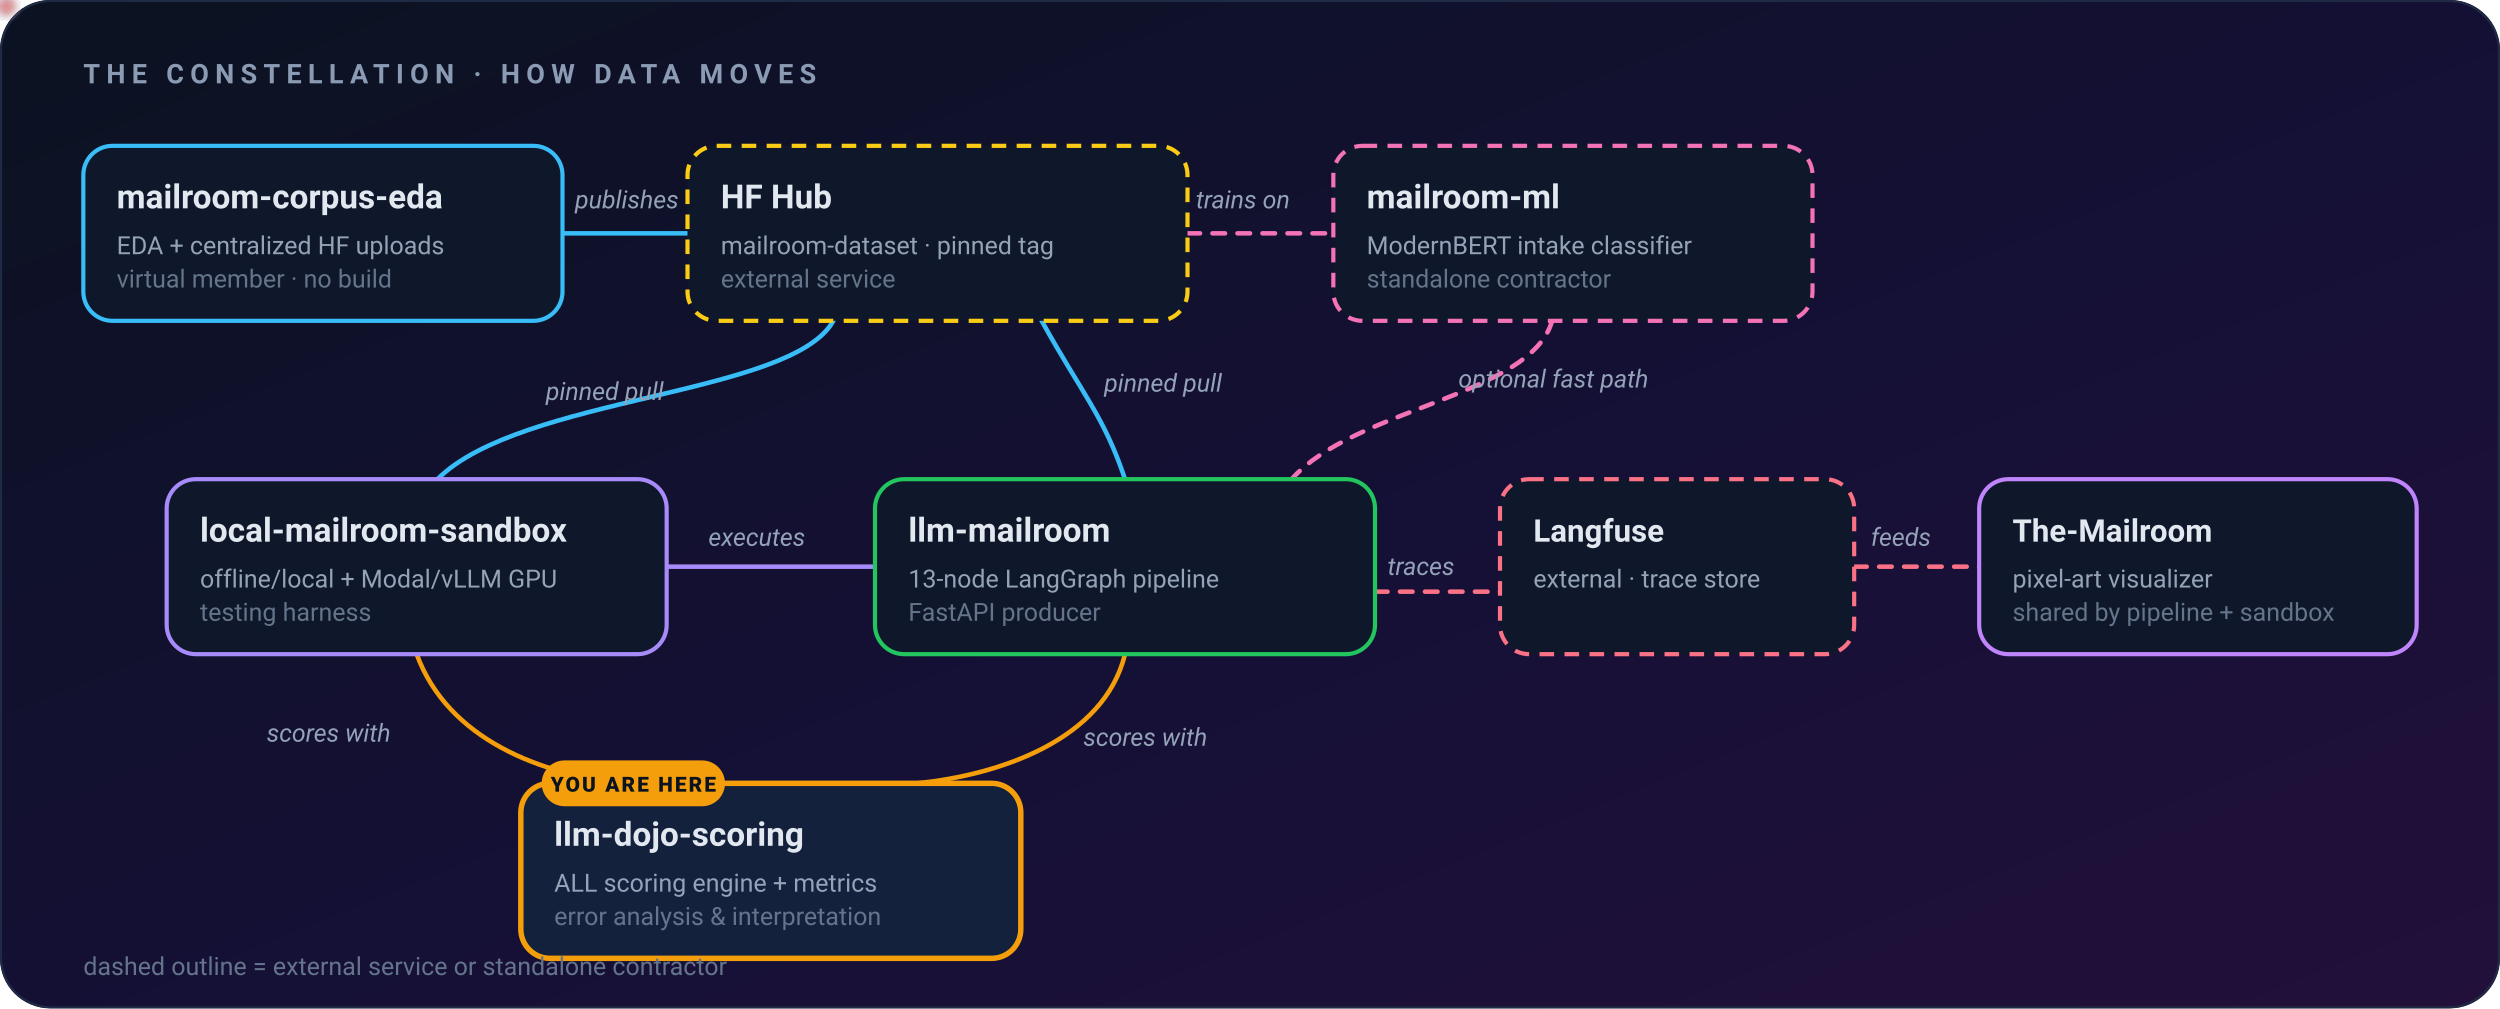
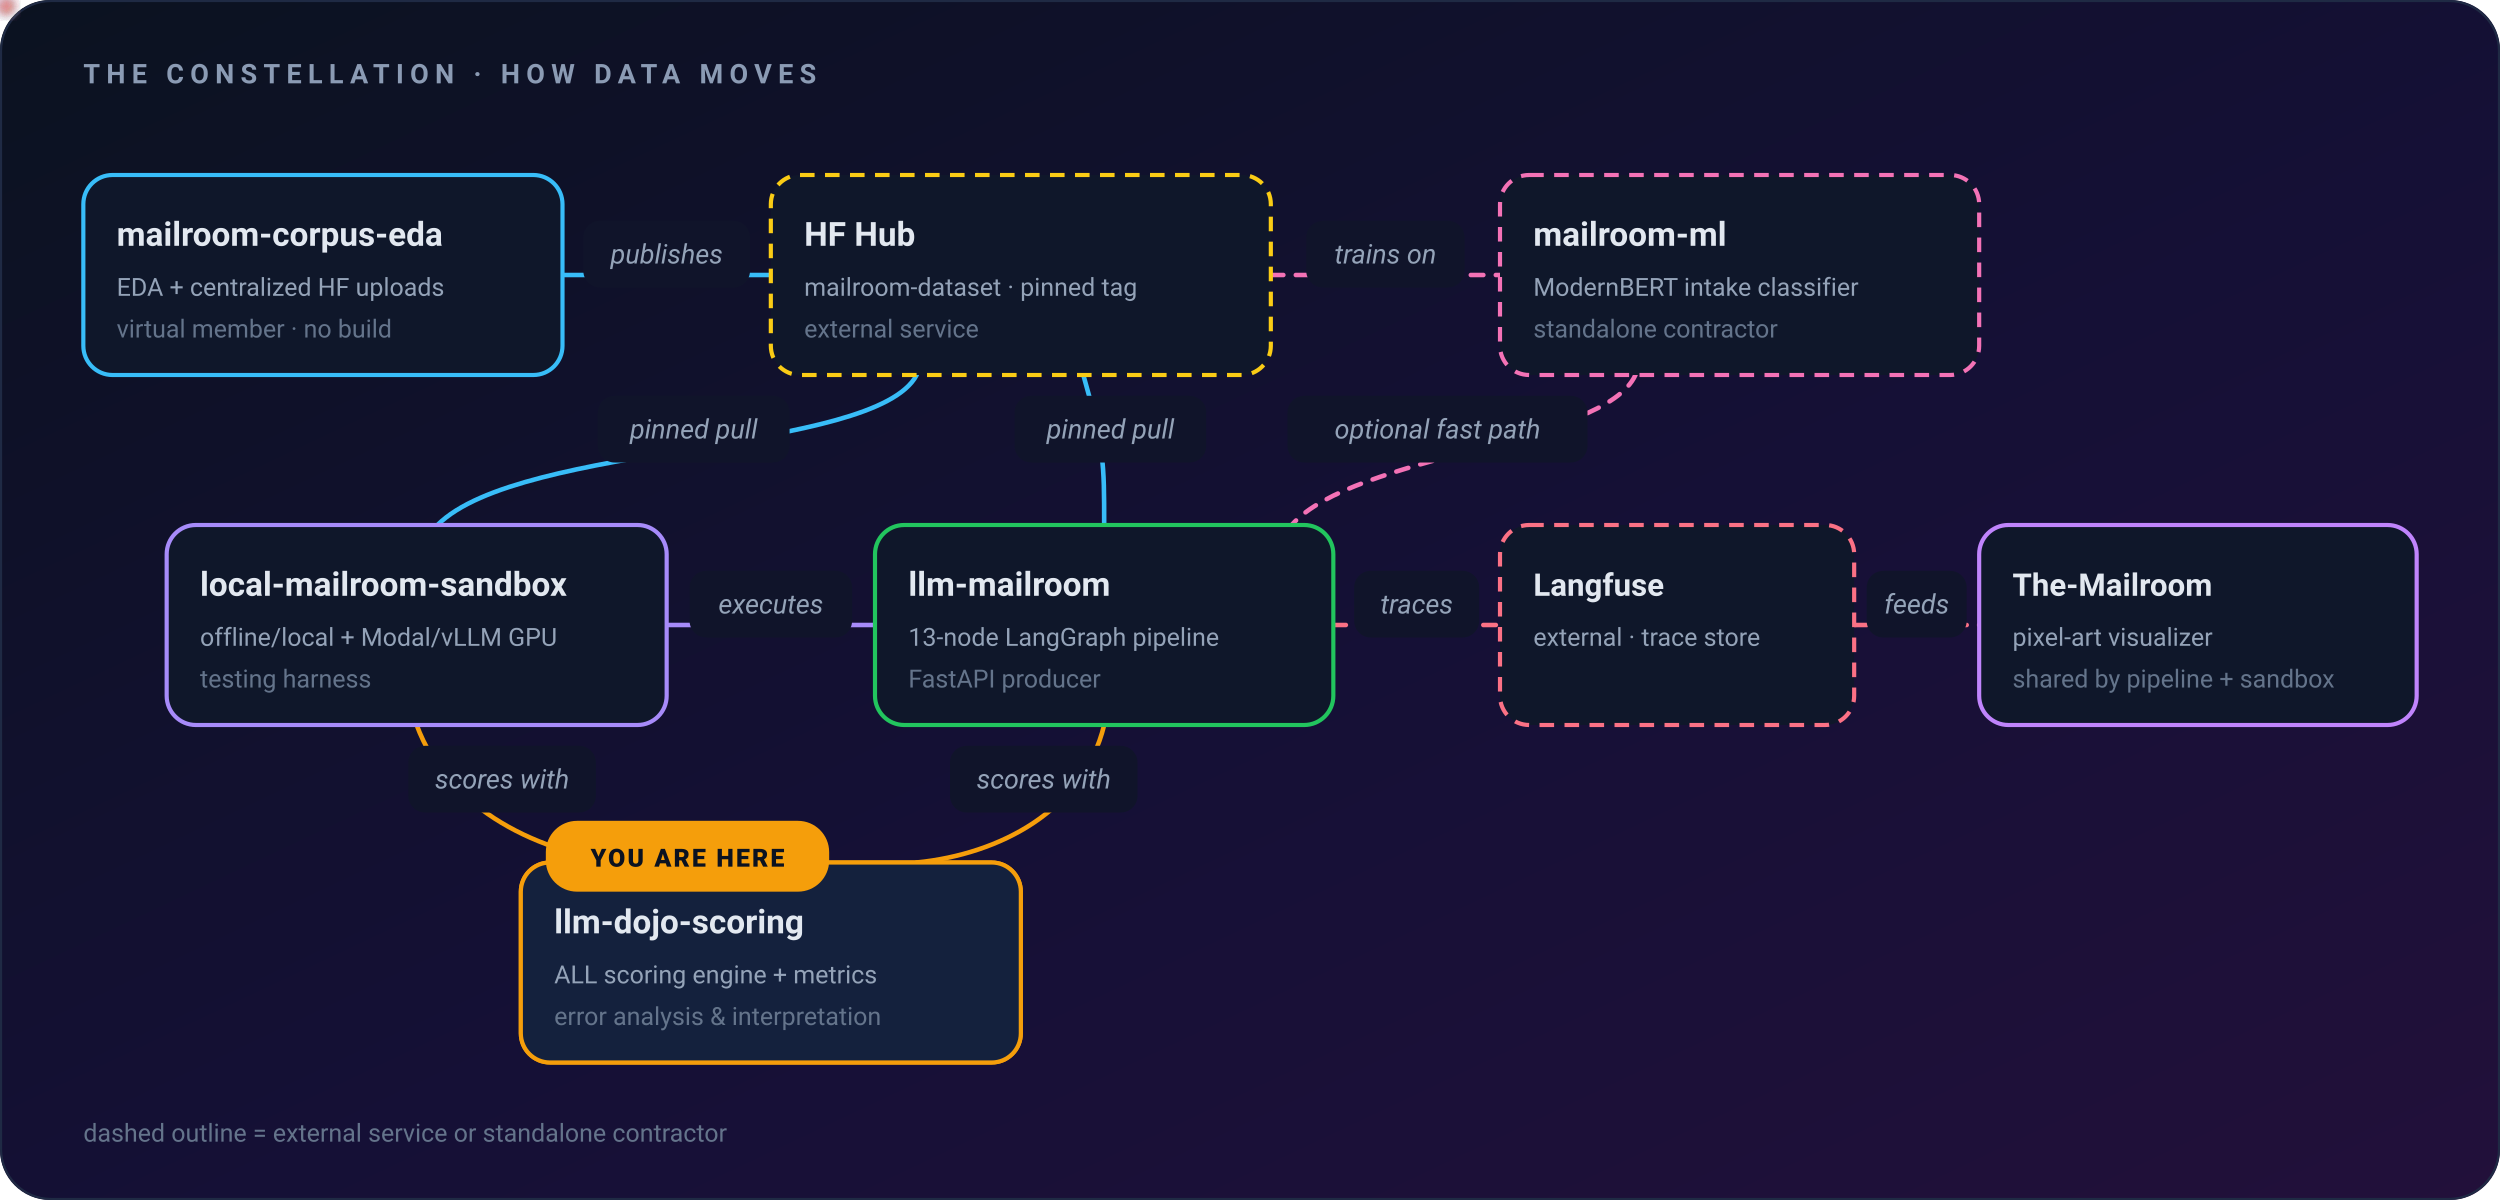
- <svg xmlns="http://www.w3.org/2000/svg" viewBox="0 0 1200 484" width="1200" height="484" role="img" aria-labelledby="t d" font-family="ui-sans-serif,-apple-system,'Segoe UI',Roboto,Helvetica,Arial,sans-serif">
+ <svg xmlns="http://www.w3.org/2000/svg" viewBox="0 0 1200 576" width="1200" height="576" role="img" aria-labelledby="t d" font-family="ui-sans-serif,-apple-system,'Segoe UI',Roboto,Helvetica,Arial,sans-serif">
  <defs>
    <linearGradient id="bg" x1="0" y1="0" x2="1" y2="1">
      <stop offset="0" stop-color="#0b1220" />
      <stop offset=".55" stop-color="#151036" />
      <stop offset="1" stop-color="#22103a" />
    </linearGradient>
    <linearGradient id="ttl" x1="0" y1="0" x2="1" y2="0">
      <stop offset="0" stop-color="#7dd3fc" />
      <stop offset=".5" stop-color="#c4b5fd" />
      <stop offset="1" stop-color="#f9a8d4" />
    </linearGradient>
    <radialGradient id="glow" cx=".5" cy=".5" r=".5">
      <stop offset="0" stop-color="#a78bfa" stop-opacity=".9" />
      <stop offset="1" stop-color="#a78bfa" stop-opacity="0" />
    </radialGradient>
    <filter id="soft" x="-50%" y="-50%" width="200%" height="200%">
      <feGaussianBlur stdDeviation="3" />
    </filter>
    <marker id="arr" viewBox="0 0 10 10" refX="8" refY="5" markerWidth="7" markerHeight="7" orient="auto-start-reverse">
      <path d="M1 1 L9 5 L1 9" fill="none" stroke="#94a3b8" stroke-width="1.6" stroke-linecap="round" stroke-linejoin="round" />
    </marker>
  </defs>
  <style>@media (prefers-reduced-motion: reduce){.motion{display:none}}</style>
-   <rect width="1200" height="484" rx="24" fill="url(#bg)" />
-   <rect x=".5" y=".5" width="1199" height="483" rx="24" fill="none" stroke="#1f2a44" />
+   <rect width="1200" height="576" rx="24" fill="url(#bg)" />
+   <rect x=".5" y=".5" width="1199" height="575" rx="24" fill="none" stroke="#1f2a44" />
  <text x="40" y="40" font-size="13" fill="#8b9bb4" font-weight="700" letter-spacing="3">THE CONSTELLATION · HOW DATA MOVES</text>
  <g fill="none" stroke-width="2.2" stroke-linecap="round">
-     <path id="e1" d="M270 112 H330" stroke="#38bdf8" />
-     <path id="e2" d="M400 154 C380 190 250 190 210 230" stroke="#38bdf8" />
-     <path id="e3" d="M500 154 C520 190 530 200 540 230" stroke="#38bdf8" />
-     <path id="e4" d="M570 112 H640" stroke="#f472b6" stroke-dasharray="6 6" />
-     <path id="e5" d="M745 154 C735 190 650 196 620 230" stroke="#f472b6" stroke-dasharray="6 6" />
-     <path id="e6" d="M320 272 H420" stroke="#a78bfa" />
-     <path id="e7" d="M200 314 C215 355 260 372 300 376" stroke="#f59e0b" />
-     <path id="e8" d="M540 314 C530 355 480 372 440 376" stroke="#f59e0b" />
-     <path id="e9" d="M660 284 H720" stroke="#fb7185" stroke-dasharray="6 6" />
-     <path id="e10" d="M890 272 H950" stroke="#fb7185" stroke-dasharray="6 6" />
+     <path id="e1" d="M270 132 H370" stroke="#38bdf8" />
+     <path id="e2" d="M440 180 C420 218 250 212 210 252" stroke="#38bdf8" />
+     <path id="e3" d="M520 180 C530 215 530 222 530 252" stroke="#38bdf8" />
+     <path id="e4" d="M610 132 H720" stroke="#f472b6" stroke-dasharray="6 6" />
+     <path id="e5" d="M785 180 C770 213 650 218 620 252" stroke="#f472b6" stroke-dasharray="6 6" />
+     <path id="e6" d="M320 300 H420" stroke="#a78bfa" />
+     <path id="e7" d="M200 348 C215 389 260 410 300 414" stroke="#f59e0b" />
+     <path id="e8" d="M530 348 C520 389 480 410 440 414" stroke="#f59e0b" />
+     <path id="e9" d="M640 300 H720" stroke="#fb7185" stroke-dasharray="6 6" />
+     <path id="e10" d="M890 300 H950" stroke="#fb7185" stroke-dasharray="6 6" />
  </g>
-   <g font-size="12" fill="#94a3b8" font-style="italic">
-     <text x="276" y="100">publishes</text>
-     <text x="262" y="192">pinned pull</text>
-     <text x="530" y="188">pinned pull</text>
-     <text x="574" y="100">trains on</text>
-     <text x="700" y="186">optional fast path</text>
-     <text x="340" y="262">executes</text>
-     <text x="128" y="356">scores with</text>
-     <text x="520" y="358">scores with</text>
-     <text x="666" y="276">traces</text>
-     <text x="898" y="262">feeds</text>
-   </g>
-   <g>
+   <g data-particles="">
    <circle class="motion" r="5" fill="#38bdf8" filter="url(#soft)">
      <animateMotion dur="1.3s" begin="0s" repeatCount="indefinite">
        <mpath href="#e1" />
      </animateMotion>
    </circle>
    <circle class="motion" r="5" fill="#38bdf8" filter="url(#soft)">
      <animateMotion dur="1.6s" begin="0.3s" repeatCount="indefinite">
        <mpath href="#e2" />
      </animateMotion>
    </circle>
    <circle class="motion" r="5" fill="#38bdf8" filter="url(#soft)">
      <animateMotion dur="1.8s" begin="0.6s" repeatCount="indefinite">
        <mpath href="#e3" />
      </animateMotion>
    </circle>
    <circle class="motion" r="5" fill="#f472b6" filter="url(#soft)">
      <animateMotion dur="2s" begin="0.9s" repeatCount="indefinite">
        <mpath href="#e4" />
      </animateMotion>
    </circle>
    <circle class="motion" r="5" fill="#f472b6" filter="url(#soft)">
      <animateMotion dur="1.3s" begin="1.2s" repeatCount="indefinite">
        <mpath href="#e5" />
      </animateMotion>
    </circle>
    <circle class="motion" r="5" fill="#a78bfa" filter="url(#soft)">
      <animateMotion dur="1.6s" begin="0s" repeatCount="indefinite">
        <mpath href="#e6" />
      </animateMotion>
    </circle>
    <circle class="motion" r="5" fill="#f59e0b" filter="url(#soft)">
      <animateMotion dur="1.8s" begin="0.3s" repeatCount="indefinite">
        <mpath href="#e7" />
      </animateMotion>
    </circle>
    <circle class="motion" r="5" fill="#f59e0b" filter="url(#soft)">
      <animateMotion dur="2s" begin="0.6s" repeatCount="indefinite">
        <mpath href="#e8" />
      </animateMotion>
    </circle>
    <circle class="motion" r="5" fill="#fb7185" filter="url(#soft)">
      <animateMotion dur="1.3s" begin="0.9s" repeatCount="indefinite">
        <mpath href="#e9" />
      </animateMotion>
    </circle>
    <circle class="motion" r="5" fill="#fb7185" filter="url(#soft)">
      <animateMotion dur="1.6s" begin="1.2s" repeatCount="indefinite">
        <mpath href="#e10" />
      </animateMotion>
    </circle>
  </g>
-   <rect x="40" y="70" width="230" height="84" rx="14" fill="#0f172a" stroke="#38bdf8" stroke-width="2" />
-   <text x="56" y="100" font-size="16" fill="#e2e8f0" font-weight="700">mailroom-corpus-eda</text>
-   <text x="56" y="122" font-size="12" fill="#94a3b8">EDA + centralized HF uploads</text>
-   <text x="56" y="138" font-size="12" fill="#64748b">virtual member · no build</text>
-   <rect x="330" y="70" width="240" height="84" rx="14" fill="#0f172a" stroke="#facc15" stroke-width="2" stroke-dasharray="7 5" />
-   <text x="346" y="100" font-size="16" fill="#e2e8f0" font-weight="700">HF Hub</text>
-   <text x="346" y="122" font-size="12" fill="#94a3b8">mailroom-dataset · pinned tag</text>
-   <text x="346" y="138" font-size="12" fill="#64748b">external service</text>
-   <rect x="640" y="70" width="230" height="84" rx="14" fill="#0f172a" stroke="#f472b6" stroke-width="2" stroke-dasharray="7 5" />
-   <text x="656" y="100" font-size="16" fill="#e2e8f0" font-weight="700">mailroom-ml</text>
-   <text x="656" y="122" font-size="12" fill="#94a3b8">ModernBERT intake classifier</text>
-   <text x="656" y="138" font-size="12" fill="#64748b">standalone contractor</text>
-   <rect x="80" y="230" width="240" height="84" rx="14" fill="#0f172a" stroke="#a78bfa" stroke-width="2" />
-   <text x="96" y="260" font-size="16" fill="#e2e8f0" font-weight="700">local-mailroom-sandbox</text>
-   <text x="96" y="282" font-size="12" fill="#94a3b8">offline/local + Modal/vLLM GPU</text>
-   <text x="96" y="298" font-size="12" fill="#64748b">testing harness</text>
-   <rect x="420" y="230" width="240" height="84" rx="14" fill="#0f172a" stroke="#22c55e" stroke-width="2" />
-   <text x="436" y="260" font-size="16" fill="#e2e8f0" font-weight="700">llm-mailroom</text>
-   <text x="436" y="282" font-size="12" fill="#94a3b8">13-node LangGraph pipeline</text>
-   <text x="436" y="298" font-size="12" fill="#64748b">FastAPI producer</text>
-   <rect x="950" y="230" width="210" height="84" rx="14" fill="#0f172a" stroke="#c084fc" stroke-width="2" />
-   <text x="966" y="260" font-size="15" fill="#e2e8f0" font-weight="700">The-Mailroom</text>
-   <text x="966" y="282" font-size="12" fill="#94a3b8">pixel-art visualizer</text>
-   <text x="966" y="298" font-size="12" fill="#64748b">shared by pipeline + sandbox</text>
-   <rect x="720" y="230" width="170" height="84" rx="14" fill="#0f172a" stroke="#fb7185" stroke-width="2" stroke-dasharray="7 5" />
-   <text x="736" y="260" font-size="15" fill="#e2e8f0" font-weight="700">Langfuse</text>
-   <text x="736" y="282" font-size="12" fill="#94a3b8">external · trace store</text>
-   <rect x="250" y="376" width="240" height="84" rx="14" fill="#14213d" stroke="#f59e0b" stroke-width="2.6" />
-   <text x="266" y="406" font-size="16" fill="#e2e8f0" font-weight="700">llm-dojo-scoring</text>
-   <text x="266" y="428" font-size="12" fill="#94a3b8">ALL scoring engine + metrics</text>
-   <text x="266" y="444" font-size="12" fill="#64748b">error analysis &amp; interpretation</text>
-   <rect class="motion" x="250" y="376" width="240" height="84" rx="14" fill="none" stroke="#f59e0b" stroke-width="2">
+   <rect class="motion" x="250" y="414" width="240" height="96" rx="14" fill="none" stroke="#f59e0b" stroke-width="2">
    <animate attributeName="stroke-opacity" values=".8;0;.8" dur="2.4s" repeatCount="indefinite" />
    <animate attributeName="stroke-width" values="2;9;2" dur="2.4s" repeatCount="indefinite" />
  </rect>
-   <rect x="260" y="365" width="88" height="22" rx="11" fill="#f59e0b" />
-   <text x="304" y="380" font-size="10" fill="#0b1220" font-weight="800" text-anchor="middle" letter-spacing="1">YOU ARE HERE</text>
-   <text x="40" y="468" font-size="12" fill="#64748b">dashed outline = external service or standalone contractor</text>
+   <g data-node="eda">
+     <rect x="40" y="84" width="230" height="96" rx="14" fill="#0f172a" stroke="#38bdf8" stroke-width="2" />
+     <text x="56" y="118" font-size="16" fill="#e2e8f0" font-weight="700">mailroom-corpus-eda</text>
+     <text x="56" y="142" font-size="12" fill="#94a3b8">EDA + centralized HF uploads</text>
+     <text x="56" y="162" font-size="12" fill="#64748b">virtual member · no build</text>
+   </g>
+   <g data-node="hf">
+     <rect x="370" y="84" width="240" height="96" rx="14" fill="#0f172a" stroke="#facc15" stroke-width="2" stroke-dasharray="7 5" />
+     <text x="386" y="118" font-size="16" fill="#e2e8f0" font-weight="700">HF Hub</text>
+     <text x="386" y="142" font-size="12" fill="#94a3b8">mailroom-dataset · pinned tag</text>
+     <text x="386" y="162" font-size="12" fill="#64748b">external service</text>
+   </g>
+   <g data-node="ml">
+     <rect x="720" y="84" width="230" height="96" rx="14" fill="#0f172a" stroke="#f472b6" stroke-width="2" stroke-dasharray="7 5" />
+     <text x="736" y="118" font-size="16" fill="#e2e8f0" font-weight="700">mailroom-ml</text>
+     <text x="736" y="142" font-size="12" fill="#94a3b8">ModernBERT intake classifier</text>
+     <text x="736" y="162" font-size="12" fill="#64748b">standalone contractor</text>
+   </g>
+   <g data-node="sandbox">
+     <rect x="80" y="252" width="240" height="96" rx="14" fill="#0f172a" stroke="#a78bfa" stroke-width="2" />
+     <text x="96" y="286" font-size="16" fill="#e2e8f0" font-weight="700">local-mailroom-sandbox</text>
+     <text x="96" y="310" font-size="12" fill="#94a3b8">offline/local + Modal/vLLM GPU</text>
+     <text x="96" y="330" font-size="12" fill="#64748b">testing harness</text>
+   </g>
+   <g data-node="pipeline">
+     <rect x="420" y="252" width="220" height="96" rx="14" fill="#0f172a" stroke="#22c55e" stroke-width="2" />
+     <text x="436" y="286" font-size="16" fill="#e2e8f0" font-weight="700">llm-mailroom</text>
+     <text x="436" y="310" font-size="12" fill="#94a3b8">13-node LangGraph pipeline</text>
+     <text x="436" y="330" font-size="12" fill="#64748b">FastAPI producer</text>
+   </g>
+   <g data-node="langfuse">
+     <rect x="720" y="252" width="170" height="96" rx="14" fill="#0f172a" stroke="#fb7185" stroke-width="2" stroke-dasharray="7 5" />
+     <text x="736" y="286" font-size="15" fill="#e2e8f0" font-weight="700">Langfuse</text>
+     <text x="736" y="310" font-size="12" fill="#94a3b8">external · trace store</text>
+   </g>
+   <g data-node="viz">
+     <rect x="950" y="252" width="210" height="96" rx="14" fill="#0f172a" stroke="#c084fc" stroke-width="2" />
+     <text x="966" y="286" font-size="15" fill="#e2e8f0" font-weight="700">The-Mailroom</text>
+     <text x="966" y="310" font-size="12" fill="#94a3b8">pixel-art visualizer</text>
+     <text x="966" y="330" font-size="12" fill="#64748b">shared by pipeline + sandbox</text>
+   </g>
+   <g data-node="dojo">
+     <rect x="250" y="414" width="240" height="96" rx="14" fill="#14213d" stroke="#f59e0b" stroke-width="2" />
+     <text x="266" y="448" font-size="16" fill="#e2e8f0" font-weight="700">llm-dojo-scoring</text>
+     <text x="266" y="472" font-size="12" fill="#94a3b8">ALL scoring engine + metrics</text>
+     <text x="266" y="492" font-size="12" fill="#64748b">error analysis &amp; interpretation</text>
+   </g>
+   <g data-edge-label="e1" transform="translate(320 122)">
+     <rect data-callout-box="" x="-40.0" y="-16" width="80" height="32" rx="8" fill="#10142a" />
+     <text x="0" y="4.5" font-size="13" fill="#94a3b8" text-anchor="middle" font-style="italic">publishes</text>
+   </g>
+   <g data-edge-label="e2" transform="translate(333 206)">
+     <rect data-callout-box="" x="-46.0" y="-16" width="92" height="32" rx="8" fill="#10142a" />
+     <text x="0" y="4.5" font-size="13" fill="#94a3b8" text-anchor="middle" font-style="italic">pinned pull</text>
+   </g>
+   <g data-edge-label="e3" transform="translate(533 206)">
+     <rect data-callout-box="" x="-46.0" y="-16" width="92" height="32" rx="8" fill="#10142a" />
+     <text x="0" y="4.5" font-size="13" fill="#94a3b8" text-anchor="middle" font-style="italic">pinned pull</text>
+   </g>
+   <g data-edge-label="e4" transform="translate(665 122)">
+     <rect data-callout-box="" x="-38.0" y="-16" width="76" height="32" rx="8" fill="#10142a" />
+     <text x="0" y="4.5" font-size="13" fill="#94a3b8" text-anchor="middle" font-style="italic">trains on</text>
+   </g>
+   <g data-edge-label="e5" transform="translate(690 206)">
+     <rect data-callout-box="" x="-72.0" y="-16" width="144" height="32" rx="8" fill="#10142a" />
+     <text x="0" y="4.5" font-size="13" fill="#94a3b8" text-anchor="middle" font-style="italic">optional fast path</text>
+   </g>
+   <g data-edge-label="e6" transform="translate(370 290)">
+     <rect data-callout-box="" x="-39.0" y="-16" width="78" height="32" rx="8" fill="#10142a" />
+     <text x="0" y="4.5" font-size="13" fill="#94a3b8" text-anchor="middle" font-style="italic">executes</text>
+   </g>
+   <g data-edge-label="e7" transform="translate(241 374)">
+     <rect data-callout-box="" x="-45.0" y="-16" width="90" height="32" rx="8" fill="#10142a" />
+     <text x="0" y="4.5" font-size="13" fill="#94a3b8" text-anchor="middle" font-style="italic">scores with</text>
+   </g>
+   <g data-edge-label="e8" transform="translate(501 374)">
+     <rect data-callout-box="" x="-45.0" y="-16" width="90" height="32" rx="8" fill="#10142a" />
+     <text x="0" y="4.5" font-size="13" fill="#94a3b8" text-anchor="middle" font-style="italic">scores with</text>
+   </g>
+   <g data-edge-label="e9" transform="translate(680 290)">
+     <rect data-callout-box="" x="-30.0" y="-16" width="60" height="32" rx="8" fill="#10142a" />
+     <text x="0" y="4.5" font-size="13" fill="#94a3b8" text-anchor="middle" font-style="italic">traces</text>
+   </g>
+   <g data-edge-label="e10" transform="translate(920 290)">
+     <rect data-callout-box="" x="-24.0" y="-16" width="48" height="32" rx="8" fill="#10142a" />
+     <text x="0" y="4.5" font-size="13" fill="#94a3b8" text-anchor="middle" font-style="italic">feeds</text>
+   </g>
+   <g data-current-badge="dojo">
+     <rect x="262" y="394" width="136" height="34" rx="15" fill="#f59e0b" />
+     <text x="330" y="416" font-size="12" fill="#0b1220" font-weight="800" text-anchor="middle" letter-spacing="1">YOU ARE HERE</text>
+   </g>
+   <text x="40" y="548" font-size="12" fill="#64748b" data-legend="">dashed outline = external service or standalone contractor</text>
</svg>
